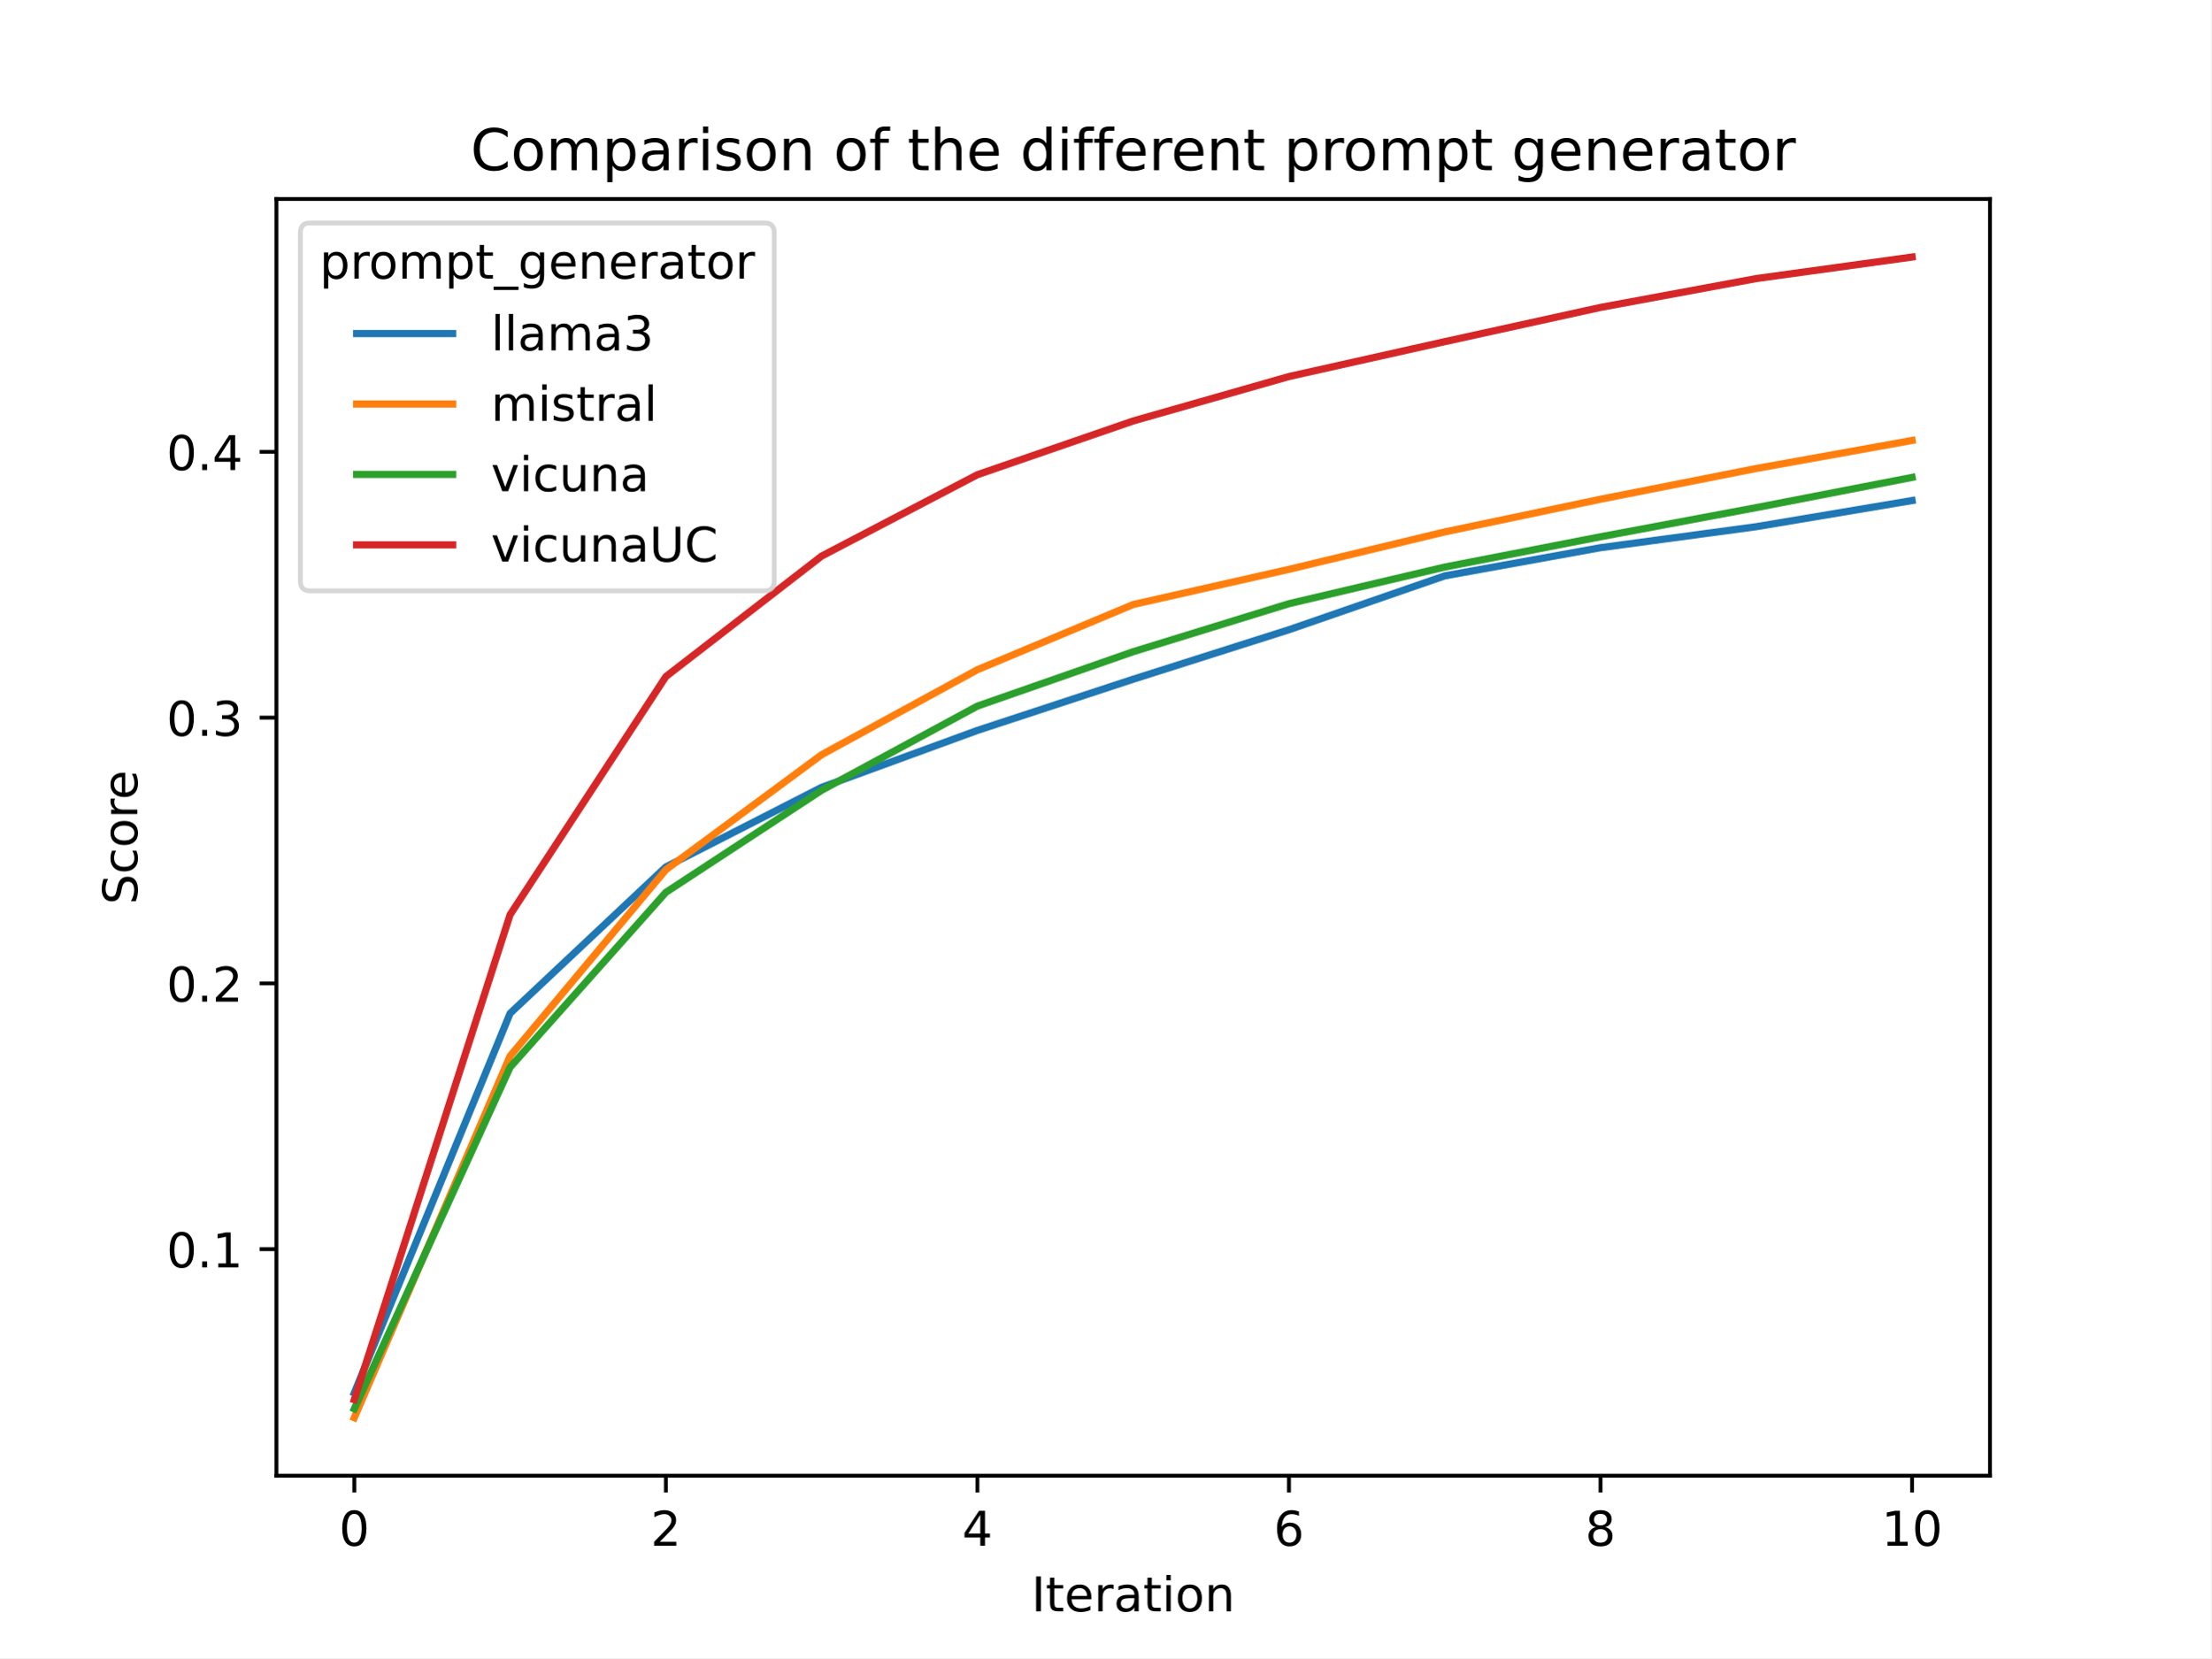
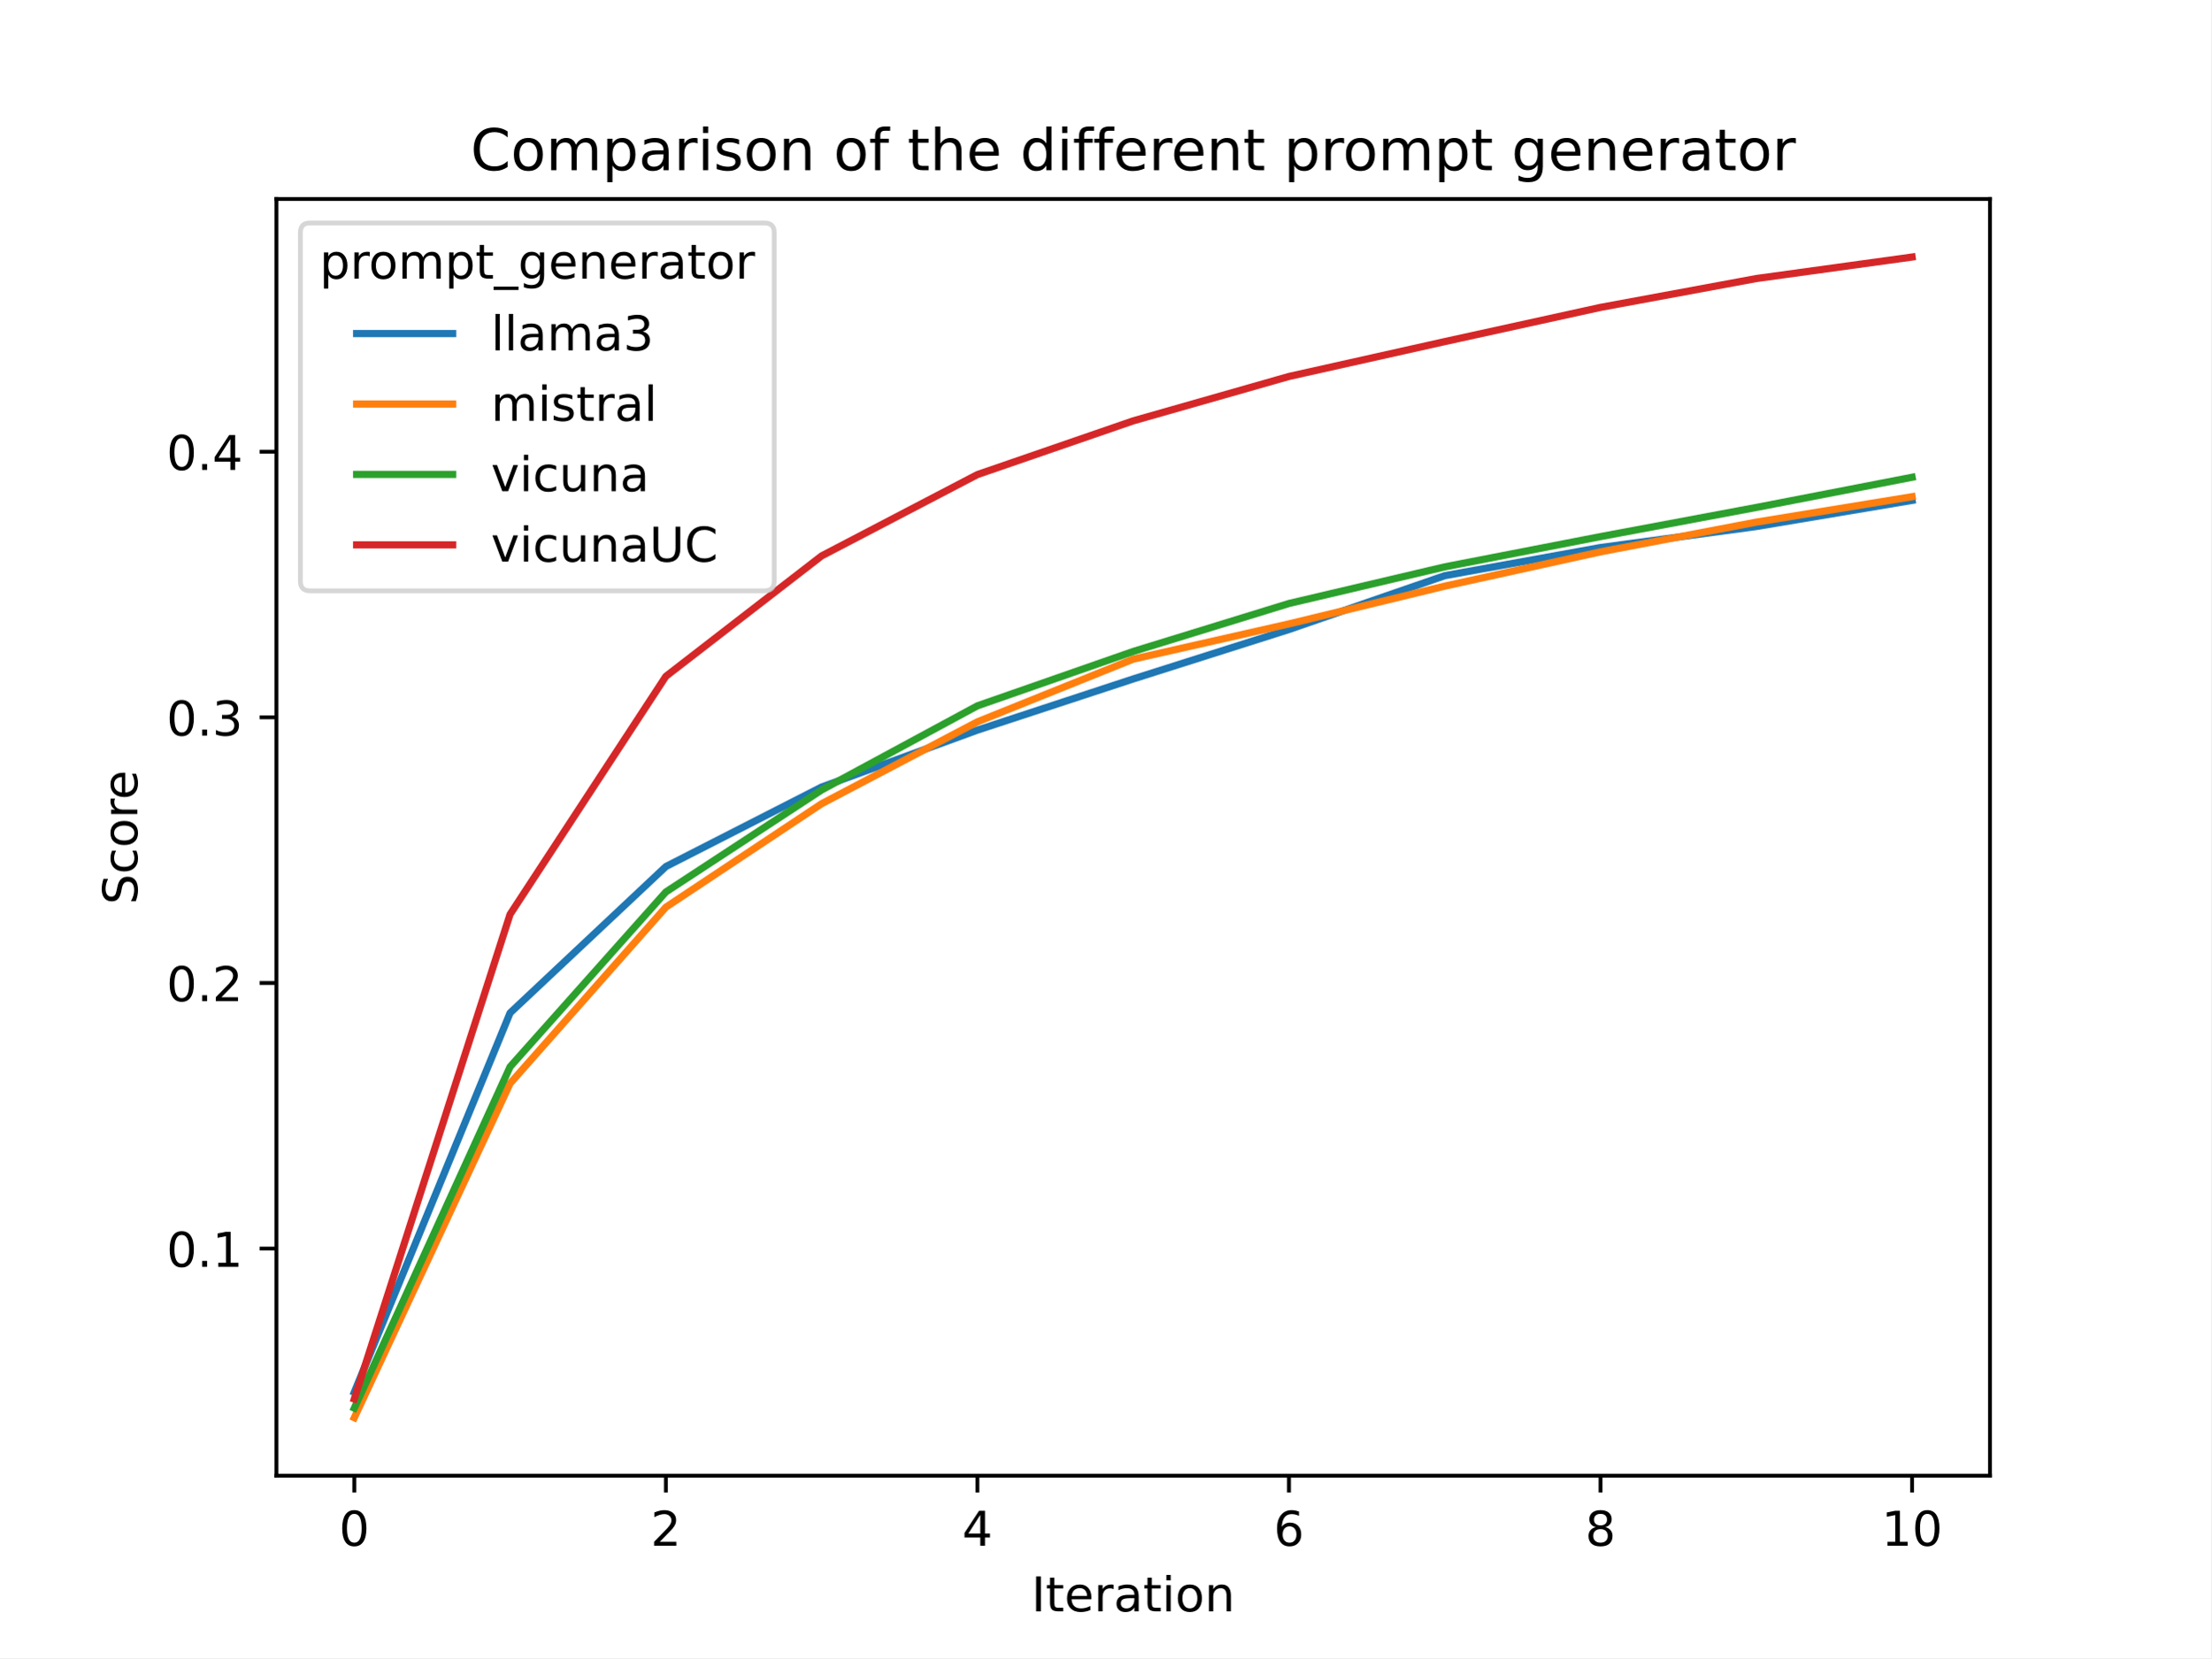
<svg xmlns="http://www.w3.org/2000/svg" xmlns:xlink="http://www.w3.org/1999/xlink" width="460.8pt" height="345.6pt" viewBox="0 0 460.8 345.6" version="1.1">
  <defs>
    <style type="text/css">*{stroke-linejoin: round; stroke-linecap: butt}</style>
  </defs>
  <g id="figure_1">
    <g id="patch_1">
      <path d="M 0 345.6  L 460.8 345.6  L 460.8 0  L 0 0  z " style="fill: #ffffff" />
    </g>
    <g id="axes_1">
      <g id="patch_2">
        <path d="M 57.6 307.584  L 414.72 307.584  L 414.72 41.472  L 57.6 41.472  z " style="fill: #ffffff" />
      </g>
      <g id="matplotlib.axis_1">
        <g id="xtick_1">
          <g id="line2d_1">
            <defs>
-               <path id="m5ad45a858d" d="M 0 0  L 0 3.5  " style="stroke: #000000; stroke-width: 0.8" />
-             </defs>
-             <g>
-               <use xlink:href="#m5ad45a858d" x="73.833" y="307.584" style="stroke: #000000; stroke-width: 0.8" />
+               <path id="me46653e903" d="M 0 0  L 0 3.5  " style="stroke: #000000; stroke-width: 0.8" />
+             </defs>
+             <g>
+               <use xlink:href="#me46653e903" x="73.833" y="307.584" style="stroke: #000000; stroke-width: 0.8" />
            </g>
          </g>
          <g id="text_1">
            <g transform="translate(70.65148 322.1824) scale(0.1 -0.1)">
              <defs>
                <path id="DejaVuSans-30" d="M 2034 4250  Q 1547 4250 1301 3770  Q 1056 3291 1056 2328  Q 1056 1369 1301 889  Q 1547 409 2034 409  Q 2525 409 2770 889  Q 3016 1369 3016 2328  Q 3016 3291 2770 3770  Q 2525 4250 2034 4250  z M 2034 4750  Q 2819 4750 3233 4129  Q 3647 3509 3647 2328  Q 3647 1150 3233 529  Q 2819 -91 2034 -91  Q 1250 -91 836 529  Q 422 1150 422 2328  Q 422 3509 836 4129  Q 1250 4750 2034 4750  z " transform="scale(0.015625)" />
              </defs>
              <use xlink:href="#DejaVuSans-30" />
            </g>
          </g>
        </g>
        <g id="xtick_2">
          <g id="line2d_2">
            <g>
-               <use xlink:href="#m5ad45a858d" x="138.764" y="307.584" style="stroke: #000000; stroke-width: 0.8" />
+               <use xlink:href="#me46653e903" x="138.764" y="307.584" style="stroke: #000000; stroke-width: 0.8" />
            </g>
          </g>
          <g id="text_2">
            <g transform="translate(135.5824 322.1824) scale(0.1 -0.1)">
              <defs>
                <path id="DejaVuSans-32" d="M 1228 531  L 3431 531  L 3431 0  L 469 0  L 469 531  Q 828 903 1448 1529  Q 2069 2156 2228 2338  Q 2531 2678 2651 2914  Q 2772 3150 2772 3378  Q 2772 3750 2511 3984  Q 2250 4219 1831 4219  Q 1534 4219 1204 4116  Q 875 4013 500 3803  L 500 4441  Q 881 4594 1212 4672  Q 1544 4750 1819 4750  Q 2544 4750 2975 4387  Q 3406 4025 3406 3419  Q 3406 3131 3298 2873  Q 3191 2616 2906 2266  Q 2828 2175 2409 1742  Q 1991 1309 1228 531  z " transform="scale(0.015625)" />
              </defs>
              <use xlink:href="#DejaVuSans-32" />
            </g>
          </g>
        </g>
        <g id="xtick_3">
          <g id="line2d_3">
            <g>
-               <use xlink:href="#m5ad45a858d" x="203.695" y="307.584" style="stroke: #000000; stroke-width: 0.8" />
+               <use xlink:href="#me46653e903" x="203.695" y="307.584" style="stroke: #000000; stroke-width: 0.8" />
            </g>
          </g>
          <g id="text_3">
            <g transform="translate(200.5133 322.1824) scale(0.1 -0.1)">
              <defs>
                <path id="DejaVuSans-34" d="M 2419 4116  L 825 1625  L 2419 1625  L 2419 4116  z M 2253 4666  L 3047 4666  L 3047 1625  L 3713 1625  L 3713 1100  L 3047 1100  L 3047 0  L 2419 0  L 2419 1100  L 313 1100  L 313 1709  L 2253 4666  z " transform="scale(0.015625)" />
              </defs>
              <use xlink:href="#DejaVuSans-34" />
            </g>
          </g>
        </g>
        <g id="xtick_4">
          <g id="line2d_4">
            <g>
-               <use xlink:href="#m5ad45a858d" x="268.625" y="307.584" style="stroke: #000000; stroke-width: 0.8" />
+               <use xlink:href="#me46653e903" x="268.625" y="307.584" style="stroke: #000000; stroke-width: 0.8" />
            </g>
          </g>
          <g id="text_4">
            <g transform="translate(265.4442 322.1824) scale(0.1 -0.1)">
              <defs>
                <path id="DejaVuSans-36" d="M 2113 2584  Q 1688 2584 1439 2293  Q 1191 2003 1191 1497  Q 1191 994 1439 701  Q 1688 409 2113 409  Q 2538 409 2786 701  Q 3034 994 3034 1497  Q 3034 2003 2786 2293  Q 2538 2584 2113 2584  z M 3366 4563  L 3366 3988  Q 3128 4100 2886 4159  Q 2644 4219 2406 4219  Q 1781 4219 1451 3797  Q 1122 3375 1075 2522  Q 1259 2794 1537 2939  Q 1816 3084 2150 3084  Q 2853 3084 3261 2657  Q 3669 2231 3669 1497  Q 3669 778 3244 343  Q 2819 -91 2113 -91  Q 1303 -91 875 529  Q 447 1150 447 2328  Q 447 3434 972 4092  Q 1497 4750 2381 4750  Q 2619 4750 2861 4703  Q 3103 4656 3366 4563  z " transform="scale(0.015625)" />
              </defs>
              <use xlink:href="#DejaVuSans-36" />
            </g>
          </g>
        </g>
        <g id="xtick_5">
          <g id="line2d_5">
            <g>
-               <use xlink:href="#m5ad45a858d" x="333.556" y="307.584" style="stroke: #000000; stroke-width: 0.8" />
+               <use xlink:href="#me46653e903" x="333.556" y="307.584" style="stroke: #000000; stroke-width: 0.8" />
            </g>
          </g>
          <g id="text_5">
            <g transform="translate(330.3751 322.1824) scale(0.1 -0.1)">
              <defs>
                <path id="DejaVuSans-38" d="M 2034 2216  Q 1584 2216 1326 1975  Q 1069 1734 1069 1313  Q 1069 891 1326 650  Q 1584 409 2034 409  Q 2484 409 2743 651  Q 3003 894 3003 1313  Q 3003 1734 2745 1975  Q 2488 2216 2034 2216  z M 1403 2484  Q 997 2584 770 2862  Q 544 3141 544 3541  Q 544 4100 942 4425  Q 1341 4750 2034 4750  Q 2731 4750 3128 4425  Q 3525 4100 3525 3541  Q 3525 3141 3298 2862  Q 3072 2584 2669 2484  Q 3125 2378 3379 2068  Q 3634 1759 3634 1313  Q 3634 634 3220 271  Q 2806 -91 2034 -91  Q 1263 -91 848 271  Q 434 634 434 1313  Q 434 1759 690 2068  Q 947 2378 1403 2484  z M 1172 3481  Q 1172 3119 1398 2916  Q 1625 2713 2034 2713  Q 2441 2713 2670 2916  Q 2900 3119 2900 3481  Q 2900 3844 2670 4047  Q 2441 4250 2034 4250  Q 1625 4250 1398 4047  Q 1172 3844 1172 3481  z " transform="scale(0.015625)" />
              </defs>
              <use xlink:href="#DejaVuSans-38" />
            </g>
          </g>
        </g>
        <g id="xtick_6">
          <g id="line2d_6">
            <g>
-               <use xlink:href="#m5ad45a858d" x="398.487" y="307.584" style="stroke: #000000; stroke-width: 0.8" />
+               <use xlink:href="#me46653e903" x="398.487" y="307.584" style="stroke: #000000; stroke-width: 0.8" />
            </g>
          </g>
          <g id="text_6">
            <g transform="translate(392.1248 322.1824) scale(0.1 -0.1)">
              <defs>
                <path id="DejaVuSans-31" d="M 794 531  L 1825 531  L 1825 4091  L 703 3866  L 703 4441  L 1819 4666  L 2450 4666  L 2450 531  L 3481 531  L 3481 0  L 794 0  L 794 531  z " transform="scale(0.015625)" />
              </defs>
              <use xlink:href="#DejaVuSans-31" />
              <use xlink:href="#DejaVuSans-30" x="63.623" />
            </g>
          </g>
        </g>
        <g id="text_7">
          <g transform="translate(214.9514 335.8606) scale(0.1 -0.1)">
            <defs>
              <path id="DejaVuSans-49" d="M 628 4666  L 1259 4666  L 1259 0  L 628 0  L 628 4666  z " transform="scale(0.015625)" />
              <path id="DejaVuSans-74" d="M 1172 4494  L 1172 3500  L 2356 3500  L 2356 3053  L 1172 3053  L 1172 1153  Q 1172 725 1289 603  Q 1406 481 1766 481  L 2356 481  L 2356 0  L 1766 0  Q 1100 0 847 248  Q 594 497 594 1153  L 594 3053  L 172 3053  L 172 3500  L 594 3500  L 594 4494  L 1172 4494  z " transform="scale(0.015625)" />
              <path id="DejaVuSans-65" d="M 3597 1894  L 3597 1613  L 953 1613  Q 991 1019 1311 708  Q 1631 397 2203 397  Q 2534 397 2845 478  Q 3156 559 3463 722  L 3463 178  Q 3153 47 2828 -22  Q 2503 -91 2169 -91  Q 1331 -91 842 396  Q 353 884 353 1716  Q 353 2575 817 3079  Q 1281 3584 2069 3584  Q 2775 3584 3186 3129  Q 3597 2675 3597 1894  z M 3022 2063  Q 3016 2534 2758 2815  Q 2500 3097 2075 3097  Q 1594 3097 1305 2825  Q 1016 2553 972 2059  L 3022 2063  z " transform="scale(0.015625)" />
              <path id="DejaVuSans-72" d="M 2631 2963  Q 2534 3019 2420 3045  Q 2306 3072 2169 3072  Q 1681 3072 1420 2755  Q 1159 2438 1159 1844  L 1159 0  L 581 0  L 581 3500  L 1159 3500  L 1159 2956  Q 1341 3275 1631 3429  Q 1922 3584 2338 3584  Q 2397 3584 2469 3576  Q 2541 3569 2628 3553  L 2631 2963  z " transform="scale(0.015625)" />
              <path id="DejaVuSans-61" d="M 2194 1759  Q 1497 1759 1228 1600  Q 959 1441 959 1056  Q 959 750 1161 570  Q 1363 391 1709 391  Q 2188 391 2477 730  Q 2766 1069 2766 1631  L 2766 1759  L 2194 1759  z M 3341 1997  L 3341 0  L 2766 0  L 2766 531  Q 2569 213 2275 61  Q 1981 -91 1556 -91  Q 1019 -91 701 211  Q 384 513 384 1019  Q 384 1609 779 1909  Q 1175 2209 1959 2209  L 2766 2209  L 2766 2266  Q 2766 2663 2505 2880  Q 2244 3097 1772 3097  Q 1472 3097 1187 3025  Q 903 2953 641 2809  L 641 3341  Q 956 3463 1253 3523  Q 1550 3584 1831 3584  Q 2591 3584 2966 3190  Q 3341 2797 3341 1997  z " transform="scale(0.015625)" />
              <path id="DejaVuSans-69" d="M 603 3500  L 1178 3500  L 1178 0  L 603 0  L 603 3500  z M 603 4863  L 1178 4863  L 1178 4134  L 603 4134  L 603 4863  z " transform="scale(0.015625)" />
              <path id="DejaVuSans-6f" d="M 1959 3097  Q 1497 3097 1228 2736  Q 959 2375 959 1747  Q 959 1119 1226 758  Q 1494 397 1959 397  Q 2419 397 2687 759  Q 2956 1122 2956 1747  Q 2956 2369 2687 2733  Q 2419 3097 1959 3097  z M 1959 3584  Q 2709 3584 3137 3096  Q 3566 2609 3566 1747  Q 3566 888 3137 398  Q 2709 -91 1959 -91  Q 1206 -91 779 398  Q 353 888 353 1747  Q 353 2609 779 3096  Q 1206 3584 1959 3584  z " transform="scale(0.015625)" />
              <path id="DejaVuSans-6e" d="M 3513 2113  L 3513 0  L 2938 0  L 2938 2094  Q 2938 2591 2744 2837  Q 2550 3084 2163 3084  Q 1697 3084 1428 2787  Q 1159 2491 1159 1978  L 1159 0  L 581 0  L 581 3500  L 1159 3500  L 1159 2956  Q 1366 3272 1645 3428  Q 1925 3584 2291 3584  Q 2894 3584 3203 3211  Q 3513 2838 3513 2113  z " transform="scale(0.015625)" />
            </defs>
            <use xlink:href="#DejaVuSans-49" />
            <use xlink:href="#DejaVuSans-74" x="29.492" />
            <use xlink:href="#DejaVuSans-65" x="68.701" />
            <use xlink:href="#DejaVuSans-72" x="130.225" />
            <use xlink:href="#DejaVuSans-61" x="171.338" />
            <use xlink:href="#DejaVuSans-74" x="232.617" />
            <use xlink:href="#DejaVuSans-69" x="271.826" />
            <use xlink:href="#DejaVuSans-6f" x="299.609" />
            <use xlink:href="#DejaVuSans-6e" x="360.791" />
          </g>
        </g>
      </g>
      <g id="matplotlib.axis_2">
        <g id="ytick_1">
          <g id="line2d_7">
            <defs>
-               <path id="md7bbfcc899" d="M 0 0  L -3.5 0  " style="stroke: #000000; stroke-width: 0.8" />
-             </defs>
-             <g>
-               <use xlink:href="#md7bbfcc899" x="57.6" y="260.368" style="stroke: #000000; stroke-width: 0.8" />
+               <path id="m99c3e54655" d="M 0 0  L -3.5 0  " style="stroke: #000000; stroke-width: 0.8" />
+             </defs>
+             <g>
+               <use xlink:href="#m99c3e54655" x="57.6" y="260.245" style="stroke: #000000; stroke-width: 0.8" />
            </g>
          </g>
          <g id="text_8">
-             <g transform="translate(34.69687 264.1669) scale(0.1 -0.1)">
+             <g transform="translate(34.69687 264.0439) scale(0.1 -0.1)">
              <defs>
                <path id="DejaVuSans-2e" d="M 684 794  L 1344 794  L 1344 0  L 684 0  L 684 794  z " transform="scale(0.015625)" />
              </defs>
              <use xlink:href="#DejaVuSans-30" />
              <use xlink:href="#DejaVuSans-2e" x="63.623" />
              <use xlink:href="#DejaVuSans-31" x="95.41" />
            </g>
          </g>
        </g>
        <g id="ytick_2">
          <g id="line2d_8">
            <g>
-               <use xlink:href="#md7bbfcc899" x="57.6" y="204.97" style="stroke: #000000; stroke-width: 0.8" />
+               <use xlink:href="#m99c3e54655" x="57.6" y="204.88" style="stroke: #000000; stroke-width: 0.8" />
            </g>
          </g>
          <g id="text_9">
-             <g transform="translate(34.69687 208.7687) scale(0.1 -0.1)">
+             <g transform="translate(34.69687 208.6787) scale(0.1 -0.1)">
              <use xlink:href="#DejaVuSans-30" />
              <use xlink:href="#DejaVuSans-2e" x="63.623" />
              <use xlink:href="#DejaVuSans-32" x="95.41" />
            </g>
          </g>
        </g>
        <g id="ytick_3">
          <g id="line2d_9">
            <g>
-               <use xlink:href="#md7bbfcc899" x="57.6" y="149.571" style="stroke: #000000; stroke-width: 0.8" />
+               <use xlink:href="#m99c3e54655" x="57.6" y="149.514" style="stroke: #000000; stroke-width: 0.8" />
            </g>
          </g>
          <g id="text_10">
-             <g transform="translate(34.69687 153.3706) scale(0.1 -0.1)">
+             <g transform="translate(34.69687 153.3135) scale(0.1 -0.1)">
              <defs>
                <path id="DejaVuSans-33" d="M 2597 2516  Q 3050 2419 3304 2112  Q 3559 1806 3559 1356  Q 3559 666 3084 287  Q 2609 -91 1734 -91  Q 1441 -91 1130 -33  Q 819 25 488 141  L 488 750  Q 750 597 1062 519  Q 1375 441 1716 441  Q 2309 441 2620 675  Q 2931 909 2931 1356  Q 2931 1769 2642 2001  Q 2353 2234 1838 2234  L 1294 2234  L 1294 2753  L 1863 2753  Q 2328 2753 2575 2939  Q 2822 3125 2822 3475  Q 2822 3834 2567 4026  Q 2313 4219 1838 4219  Q 1578 4219 1281 4162  Q 984 4106 628 3988  L 628 4550  Q 988 4650 1302 4700  Q 1616 4750 1894 4750  Q 2613 4750 3031 4423  Q 3450 4097 3450 3541  Q 3450 3153 3228 2886  Q 3006 2619 2597 2516  z " transform="scale(0.015625)" />
              </defs>
              <use xlink:href="#DejaVuSans-30" />
              <use xlink:href="#DejaVuSans-2e" x="63.623" />
              <use xlink:href="#DejaVuSans-33" x="95.41" />
            </g>
          </g>
        </g>
        <g id="ytick_4">
          <g id="line2d_10">
            <g>
-               <use xlink:href="#md7bbfcc899" x="57.6" y="94.173" style="stroke: #000000; stroke-width: 0.8" />
+               <use xlink:href="#m99c3e54655" x="57.6" y="94.149" style="stroke: #000000; stroke-width: 0.8" />
            </g>
          </g>
          <g id="text_11">
-             <g transform="translate(34.69687 97.97249) scale(0.1 -0.1)">
+             <g transform="translate(34.69687 97.94835) scale(0.1 -0.1)">
              <use xlink:href="#DejaVuSans-30" />
              <use xlink:href="#DejaVuSans-2e" x="63.623" />
              <use xlink:href="#DejaVuSans-34" x="95.41" />
            </g>
          </g>
        </g>
        <g id="text_12">
          <g transform="translate(28.61719 188.5303) rotate(-90) scale(0.1 -0.1)">
            <defs>
              <path id="DejaVuSans-53" d="M 3425 4513  L 3425 3897  Q 3066 4069 2747 4153  Q 2428 4238 2131 4238  Q 1616 4238 1336 4038  Q 1056 3838 1056 3469  Q 1056 3159 1242 3001  Q 1428 2844 1947 2747  L 2328 2669  Q 3034 2534 3370 2195  Q 3706 1856 3706 1288  Q 3706 609 3251 259  Q 2797 -91 1919 -91  Q 1588 -91 1214 -16  Q 841 59 441 206  L 441 856  Q 825 641 1194 531  Q 1563 422 1919 422  Q 2459 422 2753 634  Q 3047 847 3047 1241  Q 3047 1584 2836 1778  Q 2625 1972 2144 2069  L 1759 2144  Q 1053 2284 737 2584  Q 422 2884 422 3419  Q 422 4038 858 4394  Q 1294 4750 2059 4750  Q 2388 4750 2728 4690  Q 3069 4631 3425 4513  z " transform="scale(0.015625)" />
              <path id="DejaVuSans-63" d="M 3122 3366  L 3122 2828  Q 2878 2963 2633 3030  Q 2388 3097 2138 3097  Q 1578 3097 1268 2742  Q 959 2388 959 1747  Q 959 1106 1268 751  Q 1578 397 2138 397  Q 2388 397 2633 464  Q 2878 531 3122 666  L 3122 134  Q 2881 22 2623 -34  Q 2366 -91 2075 -91  Q 1284 -91 818 406  Q 353 903 353 1747  Q 353 2603 823 3093  Q 1294 3584 2113 3584  Q 2378 3584 2631 3529  Q 2884 3475 3122 3366  z " transform="scale(0.015625)" />
            </defs>
            <use xlink:href="#DejaVuSans-53" />
            <use xlink:href="#DejaVuSans-63" x="63.477" />
            <use xlink:href="#DejaVuSans-6f" x="118.457" />
            <use xlink:href="#DejaVuSans-72" x="179.639" />
            <use xlink:href="#DejaVuSans-65" x="218.502" />
          </g>
        </g>
      </g>
      <g id="line2d_11">
-         <path d="M 73.833 290.324  L 106.298 211.219  L 138.764 180.694  L 171.229 164.106  L 203.695 152.236  L 236.16 141.567  L 268.625 131.25  L 301.091 120.024  L 333.556 114.151  L 366.022 109.772  L 398.487 104.324  " clip-path="url(#pcd4b7bc9cb)" style="fill: none; stroke: #1f77b4; stroke-width: 1.5; stroke-linecap: square" />
+         <path d="M 73.833 290.183  L 106.298 211.125  L 138.764 180.618  L 171.229 164.04  L 203.695 152.177  L 236.16 141.514  L 268.625 131.204  L 301.091 119.985  L 333.556 114.115  L 366.022 109.739  L 398.487 104.294  " clip-path="url(#pa82c0f9bfc)" style="fill: none; stroke: #1f77b4; stroke-width: 1.5; stroke-linecap: square" />
      </g>
      <g id="line2d_12">
-         <path d="M 73.833 295.488  L 106.298 220.12  L 138.764 181.273  L 171.229 157.302  L 203.695 139.586  L 236.16 125.994  L 268.625 118.664  L 301.091 110.865  L 333.556 104.049  L 366.022 97.639  L 398.487 91.799  " clip-path="url(#pcd4b7bc9cb)" style="fill: none; stroke: #ff7f0e; stroke-width: 1.5; stroke-linecap: square" />
+         <path d="M 73.833 295.488  L 106.298 225.826  L 138.764 189.087  L 171.229 167.522  L 203.695 150.449  L 236.16 137.385  L 268.625 130.035  L 301.091 122.165  L 333.556 115.016  L 366.022 108.823  L 398.487 103.522  " clip-path="url(#pa82c0f9bfc)" style="fill: none; stroke: #ff7f0e; stroke-width: 1.5; stroke-linecap: square" />
      </g>
      <g id="line2d_13">
-         <path d="M 73.833 293.644  L 106.298 222.454  L 138.764 185.993  L 171.229 164.719  L 203.695 147.169  L 236.16 135.832  L 268.625 125.824  L 301.091 118.186  L 333.556 111.874  L 366.022 105.794  L 398.487 99.498  " clip-path="url(#pcd4b7bc9cb)" style="fill: none; stroke: #2ca02c; stroke-width: 1.5; stroke-linecap: square" />
+         <path d="M 73.833 293.501  L 106.298 222.354  L 138.764 185.914  L 171.229 164.653  L 203.695 147.113  L 236.16 135.783  L 268.625 125.781  L 301.091 118.148  L 333.556 111.84  L 366.022 105.763  L 398.487 99.471  " clip-path="url(#pa82c0f9bfc)" style="fill: none; stroke: #2ca02c; stroke-width: 1.5; stroke-linecap: square" />
      </g>
      <g id="line2d_14">
-         <path d="M 73.833 291.735  L 106.298 190.655  L 138.764 141.019  L 171.229 115.901  L 203.695 98.939  L 236.16 87.738  L 268.625 78.475  L 301.091 71.207  L 333.556 64.068  L 366.022 58.054  L 398.487 53.568  " clip-path="url(#pcd4b7bc9cb)" style="fill: none; stroke: #d62728; stroke-width: 1.5; stroke-linecap: square" />
+         <path d="M 73.833 291.593  L 106.298 190.574  L 138.764 140.967  L 171.229 115.864  L 203.695 98.912  L 236.16 87.718  L 268.625 78.46  L 301.091 71.196  L 333.556 64.062  L 366.022 58.052  L 398.487 53.568  " clip-path="url(#pa82c0f9bfc)" style="fill: none; stroke: #d62728; stroke-width: 1.5; stroke-linecap: square" />
      </g>
      <g id="patch_3">
        <path d="M 57.6 307.584  L 57.6 41.472  " style="fill: none; stroke: #000000; stroke-width: 0.8; stroke-linejoin: miter; stroke-linecap: square" />
      </g>
      <g id="patch_4">
        <path d="M 414.72 307.584  L 414.72 41.472  " style="fill: none; stroke: #000000; stroke-width: 0.8; stroke-linejoin: miter; stroke-linecap: square" />
      </g>
      <g id="patch_5">
        <path d="M 57.6 307.584  L 414.72 307.584  " style="fill: none; stroke: #000000; stroke-width: 0.8; stroke-linejoin: miter; stroke-linecap: square" />
      </g>
      <g id="patch_6">
        <path d="M 57.6 41.472  L 414.72 41.472  " style="fill: none; stroke: #000000; stroke-width: 0.8; stroke-linejoin: miter; stroke-linecap: square" />
      </g>
      <g id="text_13">
        <g transform="translate(98.055 35.472) scale(0.12 -0.12)">
          <defs>
            <path id="DejaVuSans-43" d="M 4122 4306  L 4122 3641  Q 3803 3938 3442 4084  Q 3081 4231 2675 4231  Q 1875 4231 1450 3742  Q 1025 3253 1025 2328  Q 1025 1406 1450 917  Q 1875 428 2675 428  Q 3081 428 3442 575  Q 3803 722 4122 1019  L 4122 359  Q 3791 134 3420 21  Q 3050 -91 2638 -91  Q 1578 -91 968 557  Q 359 1206 359 2328  Q 359 3453 968 4101  Q 1578 4750 2638 4750  Q 3056 4750 3426 4639  Q 3797 4528 4122 4306  z " transform="scale(0.015625)" />
            <path id="DejaVuSans-6d" d="M 3328 2828  Q 3544 3216 3844 3400  Q 4144 3584 4550 3584  Q 5097 3584 5394 3201  Q 5691 2819 5691 2113  L 5691 0  L 5113 0  L 5113 2094  Q 5113 2597 4934 2840  Q 4756 3084 4391 3084  Q 3944 3084 3684 2787  Q 3425 2491 3425 1978  L 3425 0  L 2847 0  L 2847 2094  Q 2847 2600 2669 2842  Q 2491 3084 2119 3084  Q 1678 3084 1418 2786  Q 1159 2488 1159 1978  L 1159 0  L 581 0  L 581 3500  L 1159 3500  L 1159 2956  Q 1356 3278 1631 3431  Q 1906 3584 2284 3584  Q 2666 3584 2933 3390  Q 3200 3197 3328 2828  z " transform="scale(0.015625)" />
            <path id="DejaVuSans-70" d="M 1159 525  L 1159 -1331  L 581 -1331  L 581 3500  L 1159 3500  L 1159 2969  Q 1341 3281 1617 3432  Q 1894 3584 2278 3584  Q 2916 3584 3314 3078  Q 3713 2572 3713 1747  Q 3713 922 3314 415  Q 2916 -91 2278 -91  Q 1894 -91 1617 61  Q 1341 213 1159 525  z M 3116 1747  Q 3116 2381 2855 2742  Q 2594 3103 2138 3103  Q 1681 3103 1420 2742  Q 1159 2381 1159 1747  Q 1159 1113 1420 752  Q 1681 391 2138 391  Q 2594 391 2855 752  Q 3116 1113 3116 1747  z " transform="scale(0.015625)" />
            <path id="DejaVuSans-73" d="M 2834 3397  L 2834 2853  Q 2591 2978 2328 3040  Q 2066 3103 1784 3103  Q 1356 3103 1142 2972  Q 928 2841 928 2578  Q 928 2378 1081 2264  Q 1234 2150 1697 2047  L 1894 2003  Q 2506 1872 2764 1633  Q 3022 1394 3022 966  Q 3022 478 2636 193  Q 2250 -91 1575 -91  Q 1294 -91 989 -36  Q 684 19 347 128  L 347 722  Q 666 556 975 473  Q 1284 391 1588 391  Q 1994 391 2212 530  Q 2431 669 2431 922  Q 2431 1156 2273 1281  Q 2116 1406 1581 1522  L 1381 1569  Q 847 1681 609 1914  Q 372 2147 372 2553  Q 372 3047 722 3315  Q 1072 3584 1716 3584  Q 2034 3584 2315 3537  Q 2597 3491 2834 3397  z " transform="scale(0.015625)" />
            <path id="DejaVuSans-20" transform="scale(0.015625)" />
            <path id="DejaVuSans-66" d="M 2375 4863  L 2375 4384  L 1825 4384  Q 1516 4384 1395 4259  Q 1275 4134 1275 3809  L 1275 3500  L 2222 3500  L 2222 3053  L 1275 3053  L 1275 0  L 697 0  L 697 3053  L 147 3053  L 147 3500  L 697 3500  L 697 3744  Q 697 4328 969 4595  Q 1241 4863 1831 4863  L 2375 4863  z " transform="scale(0.015625)" />
            <path id="DejaVuSans-68" d="M 3513 2113  L 3513 0  L 2938 0  L 2938 2094  Q 2938 2591 2744 2837  Q 2550 3084 2163 3084  Q 1697 3084 1428 2787  Q 1159 2491 1159 1978  L 1159 0  L 581 0  L 581 4863  L 1159 4863  L 1159 2956  Q 1366 3272 1645 3428  Q 1925 3584 2291 3584  Q 2894 3584 3203 3211  Q 3513 2838 3513 2113  z " transform="scale(0.015625)" />
            <path id="DejaVuSans-64" d="M 2906 2969  L 2906 4863  L 3481 4863  L 3481 0  L 2906 0  L 2906 525  Q 2725 213 2448 61  Q 2172 -91 1784 -91  Q 1150 -91 751 415  Q 353 922 353 1747  Q 353 2572 751 3078  Q 1150 3584 1784 3584  Q 2172 3584 2448 3432  Q 2725 3281 2906 2969  z M 947 1747  Q 947 1113 1208 752  Q 1469 391 1925 391  Q 2381 391 2643 752  Q 2906 1113 2906 1747  Q 2906 2381 2643 2742  Q 2381 3103 1925 3103  Q 1469 3103 1208 2742  Q 947 2381 947 1747  z " transform="scale(0.015625)" />
            <path id="DejaVuSans-67" d="M 2906 1791  Q 2906 2416 2648 2759  Q 2391 3103 1925 3103  Q 1463 3103 1205 2759  Q 947 2416 947 1791  Q 947 1169 1205 825  Q 1463 481 1925 481  Q 2391 481 2648 825  Q 2906 1169 2906 1791  z M 3481 434  Q 3481 -459 3084 -895  Q 2688 -1331 1869 -1331  Q 1566 -1331 1297 -1286  Q 1028 -1241 775 -1147  L 775 -588  Q 1028 -725 1275 -790  Q 1522 -856 1778 -856  Q 2344 -856 2625 -561  Q 2906 -266 2906 331  L 2906 616  Q 2728 306 2450 153  Q 2172 0 1784 0  Q 1141 0 747 490  Q 353 981 353 1791  Q 353 2603 747 3093  Q 1141 3584 1784 3584  Q 2172 3584 2450 3431  Q 2728 3278 2906 2969  L 2906 3500  L 3481 3500  L 3481 434  z " transform="scale(0.015625)" />
          </defs>
          <use xlink:href="#DejaVuSans-43" />
          <use xlink:href="#DejaVuSans-6f" x="69.824" />
          <use xlink:href="#DejaVuSans-6d" x="131.006" />
          <use xlink:href="#DejaVuSans-70" x="228.418" />
          <use xlink:href="#DejaVuSans-61" x="291.895" />
          <use xlink:href="#DejaVuSans-72" x="353.174" />
          <use xlink:href="#DejaVuSans-69" x="394.287" />
          <use xlink:href="#DejaVuSans-73" x="422.07" />
          <use xlink:href="#DejaVuSans-6f" x="474.17" />
          <use xlink:href="#DejaVuSans-6e" x="535.352" />
          <use xlink:href="#DejaVuSans-20" x="598.73" />
          <use xlink:href="#DejaVuSans-6f" x="630.518" />
          <use xlink:href="#DejaVuSans-66" x="691.699" />
          <use xlink:href="#DejaVuSans-20" x="726.904" />
          <use xlink:href="#DejaVuSans-74" x="758.691" />
          <use xlink:href="#DejaVuSans-68" x="797.9" />
          <use xlink:href="#DejaVuSans-65" x="861.279" />
          <use xlink:href="#DejaVuSans-20" x="922.803" />
          <use xlink:href="#DejaVuSans-64" x="954.59" />
          <use xlink:href="#DejaVuSans-69" x="1018.066" />
          <use xlink:href="#DejaVuSans-66" x="1045.85" />
          <use xlink:href="#DejaVuSans-66" x="1081.055" />
          <use xlink:href="#DejaVuSans-65" x="1116.26" />
          <use xlink:href="#DejaVuSans-72" x="1177.783" />
          <use xlink:href="#DejaVuSans-65" x="1216.646" />
          <use xlink:href="#DejaVuSans-6e" x="1278.17" />
          <use xlink:href="#DejaVuSans-74" x="1341.549" />
          <use xlink:href="#DejaVuSans-20" x="1380.758" />
          <use xlink:href="#DejaVuSans-70" x="1412.545" />
          <use xlink:href="#DejaVuSans-72" x="1476.021" />
          <use xlink:href="#DejaVuSans-6f" x="1514.885" />
          <use xlink:href="#DejaVuSans-6d" x="1576.066" />
          <use xlink:href="#DejaVuSans-70" x="1673.479" />
          <use xlink:href="#DejaVuSans-74" x="1736.955" />
          <use xlink:href="#DejaVuSans-20" x="1776.164" />
          <use xlink:href="#DejaVuSans-67" x="1807.951" />
          <use xlink:href="#DejaVuSans-65" x="1871.428" />
          <use xlink:href="#DejaVuSans-6e" x="1932.951" />
          <use xlink:href="#DejaVuSans-65" x="1996.33" />
          <use xlink:href="#DejaVuSans-72" x="2057.854" />
          <use xlink:href="#DejaVuSans-61" x="2098.967" />
          <use xlink:href="#DejaVuSans-74" x="2160.246" />
          <use xlink:href="#DejaVuSans-6f" x="2199.455" />
          <use xlink:href="#DejaVuSans-72" x="2260.637" />
        </g>
      </g>
      <g id="legend_1">
        <g id="patch_7">
          <path d="M 64.6 123.141  L 159.344 123.141  Q 161.344 123.141 161.344 121.141  L 161.344 48.472  Q 161.344 46.472 159.344 46.472  L 64.6 46.472  Q 62.6 46.472 62.6 48.472  L 62.6 121.141  Q 62.6 123.141 64.6 123.141  z " style="fill: #ffffff; opacity: 0.8; stroke: #cccccc; stroke-linejoin: miter" />
        </g>
        <g id="text_14">
          <g transform="translate(66.6 58.07044) scale(0.1 -0.1)">
            <defs>
              <path id="DejaVuSans-5f" d="M 3263 -1063  L 3263 -1509  L -63 -1509  L -63 -1063  L 3263 -1063  z " transform="scale(0.015625)" />
            </defs>
            <use xlink:href="#DejaVuSans-70" />
            <use xlink:href="#DejaVuSans-72" x="63.477" />
            <use xlink:href="#DejaVuSans-6f" x="102.34" />
            <use xlink:href="#DejaVuSans-6d" x="163.521" />
            <use xlink:href="#DejaVuSans-70" x="260.934" />
            <use xlink:href="#DejaVuSans-74" x="324.41" />
            <use xlink:href="#DejaVuSans-5f" x="363.619" />
            <use xlink:href="#DejaVuSans-67" x="413.619" />
            <use xlink:href="#DejaVuSans-65" x="477.096" />
            <use xlink:href="#DejaVuSans-6e" x="538.619" />
            <use xlink:href="#DejaVuSans-65" x="601.998" />
            <use xlink:href="#DejaVuSans-72" x="663.521" />
            <use xlink:href="#DejaVuSans-61" x="704.635" />
            <use xlink:href="#DejaVuSans-74" x="765.914" />
            <use xlink:href="#DejaVuSans-6f" x="805.123" />
            <use xlink:href="#DejaVuSans-72" x="866.305" />
          </g>
        </g>
        <g id="line2d_15">
          <path d="M 74.322 69.527  L 84.322 69.527  L 94.322 69.527  " style="fill: none; stroke: #1f77b4; stroke-width: 1.5; stroke-linecap: square" />
        </g>
        <g id="text_15">
          <g transform="translate(102.3219 73.02669) scale(0.1 -0.1)">
            <defs>
              <path id="DejaVuSans-6c" d="M 603 4863  L 1178 4863  L 1178 0  L 603 0  L 603 4863  z " transform="scale(0.015625)" />
            </defs>
            <use xlink:href="#DejaVuSans-6c" />
            <use xlink:href="#DejaVuSans-6c" x="27.783" />
            <use xlink:href="#DejaVuSans-61" x="55.566" />
            <use xlink:href="#DejaVuSans-6d" x="116.846" />
            <use xlink:href="#DejaVuSans-61" x="214.258" />
            <use xlink:href="#DejaVuSans-33" x="275.537" />
          </g>
        </g>
        <g id="line2d_16">
          <path d="M 74.322 84.205  L 84.322 84.205  L 94.322 84.205  " style="fill: none; stroke: #ff7f0e; stroke-width: 1.5; stroke-linecap: square" />
        </g>
        <g id="text_16">
          <g transform="translate(102.3219 87.70481) scale(0.1 -0.1)">
            <use xlink:href="#DejaVuSans-6d" />
            <use xlink:href="#DejaVuSans-69" x="97.412" />
            <use xlink:href="#DejaVuSans-73" x="125.195" />
            <use xlink:href="#DejaVuSans-74" x="177.295" />
            <use xlink:href="#DejaVuSans-72" x="216.504" />
            <use xlink:href="#DejaVuSans-61" x="257.617" />
            <use xlink:href="#DejaVuSans-6c" x="318.896" />
          </g>
        </g>
        <g id="line2d_17">
          <path d="M 74.322 98.883  L 84.322 98.883  L 94.322 98.883  " style="fill: none; stroke: #2ca02c; stroke-width: 1.5; stroke-linecap: square" />
        </g>
        <g id="text_17">
          <g transform="translate(102.3219 102.3829) scale(0.1 -0.1)">
            <defs>
              <path id="DejaVuSans-76" d="M 191 3500  L 800 3500  L 1894 563  L 2988 3500  L 3597 3500  L 2284 0  L 1503 0  L 191 3500  z " transform="scale(0.015625)" />
              <path id="DejaVuSans-75" d="M 544 1381  L 544 3500  L 1119 3500  L 1119 1403  Q 1119 906 1312 657  Q 1506 409 1894 409  Q 2359 409 2629 706  Q 2900 1003 2900 1516  L 2900 3500  L 3475 3500  L 3475 0  L 2900 0  L 2900 538  Q 2691 219 2414 64  Q 2138 -91 1772 -91  Q 1169 -91 856 284  Q 544 659 544 1381  z M 1991 3584  L 1991 3584  z " transform="scale(0.015625)" />
            </defs>
            <use xlink:href="#DejaVuSans-76" />
            <use xlink:href="#DejaVuSans-69" x="59.18" />
            <use xlink:href="#DejaVuSans-63" x="86.963" />
            <use xlink:href="#DejaVuSans-75" x="141.943" />
            <use xlink:href="#DejaVuSans-6e" x="205.322" />
            <use xlink:href="#DejaVuSans-61" x="268.701" />
          </g>
        </g>
        <g id="line2d_18">
          <path d="M 74.322 113.561  L 84.322 113.561  L 94.322 113.561  " style="fill: none; stroke: #d62728; stroke-width: 1.5; stroke-linecap: square" />
        </g>
        <g id="text_18">
          <g transform="translate(102.3219 117.0611) scale(0.1 -0.1)">
            <defs>
              <path id="DejaVuSans-55" d="M 556 4666  L 1191 4666  L 1191 1831  Q 1191 1081 1462 751  Q 1734 422 2344 422  Q 2950 422 3222 751  Q 3494 1081 3494 1831  L 3494 4666  L 4128 4666  L 4128 1753  Q 4128 841 3676 375  Q 3225 -91 2344 -91  Q 1459 -91 1007 375  Q 556 841 556 1753  L 556 4666  z " transform="scale(0.015625)" />
            </defs>
            <use xlink:href="#DejaVuSans-76" />
            <use xlink:href="#DejaVuSans-69" x="59.18" />
            <use xlink:href="#DejaVuSans-63" x="86.963" />
            <use xlink:href="#DejaVuSans-75" x="141.943" />
            <use xlink:href="#DejaVuSans-6e" x="205.322" />
            <use xlink:href="#DejaVuSans-61" x="268.701" />
            <use xlink:href="#DejaVuSans-55" x="329.98" />
            <use xlink:href="#DejaVuSans-43" x="403.174" />
          </g>
        </g>
      </g>
    </g>
  </g>
  <defs>
-     <clipPath id="pcd4b7bc9cb">
+     <clipPath id="pa82c0f9bfc">
      <rect x="57.6" y="41.472" width="357.12" height="266.112" />
    </clipPath>
  </defs>
</svg>
